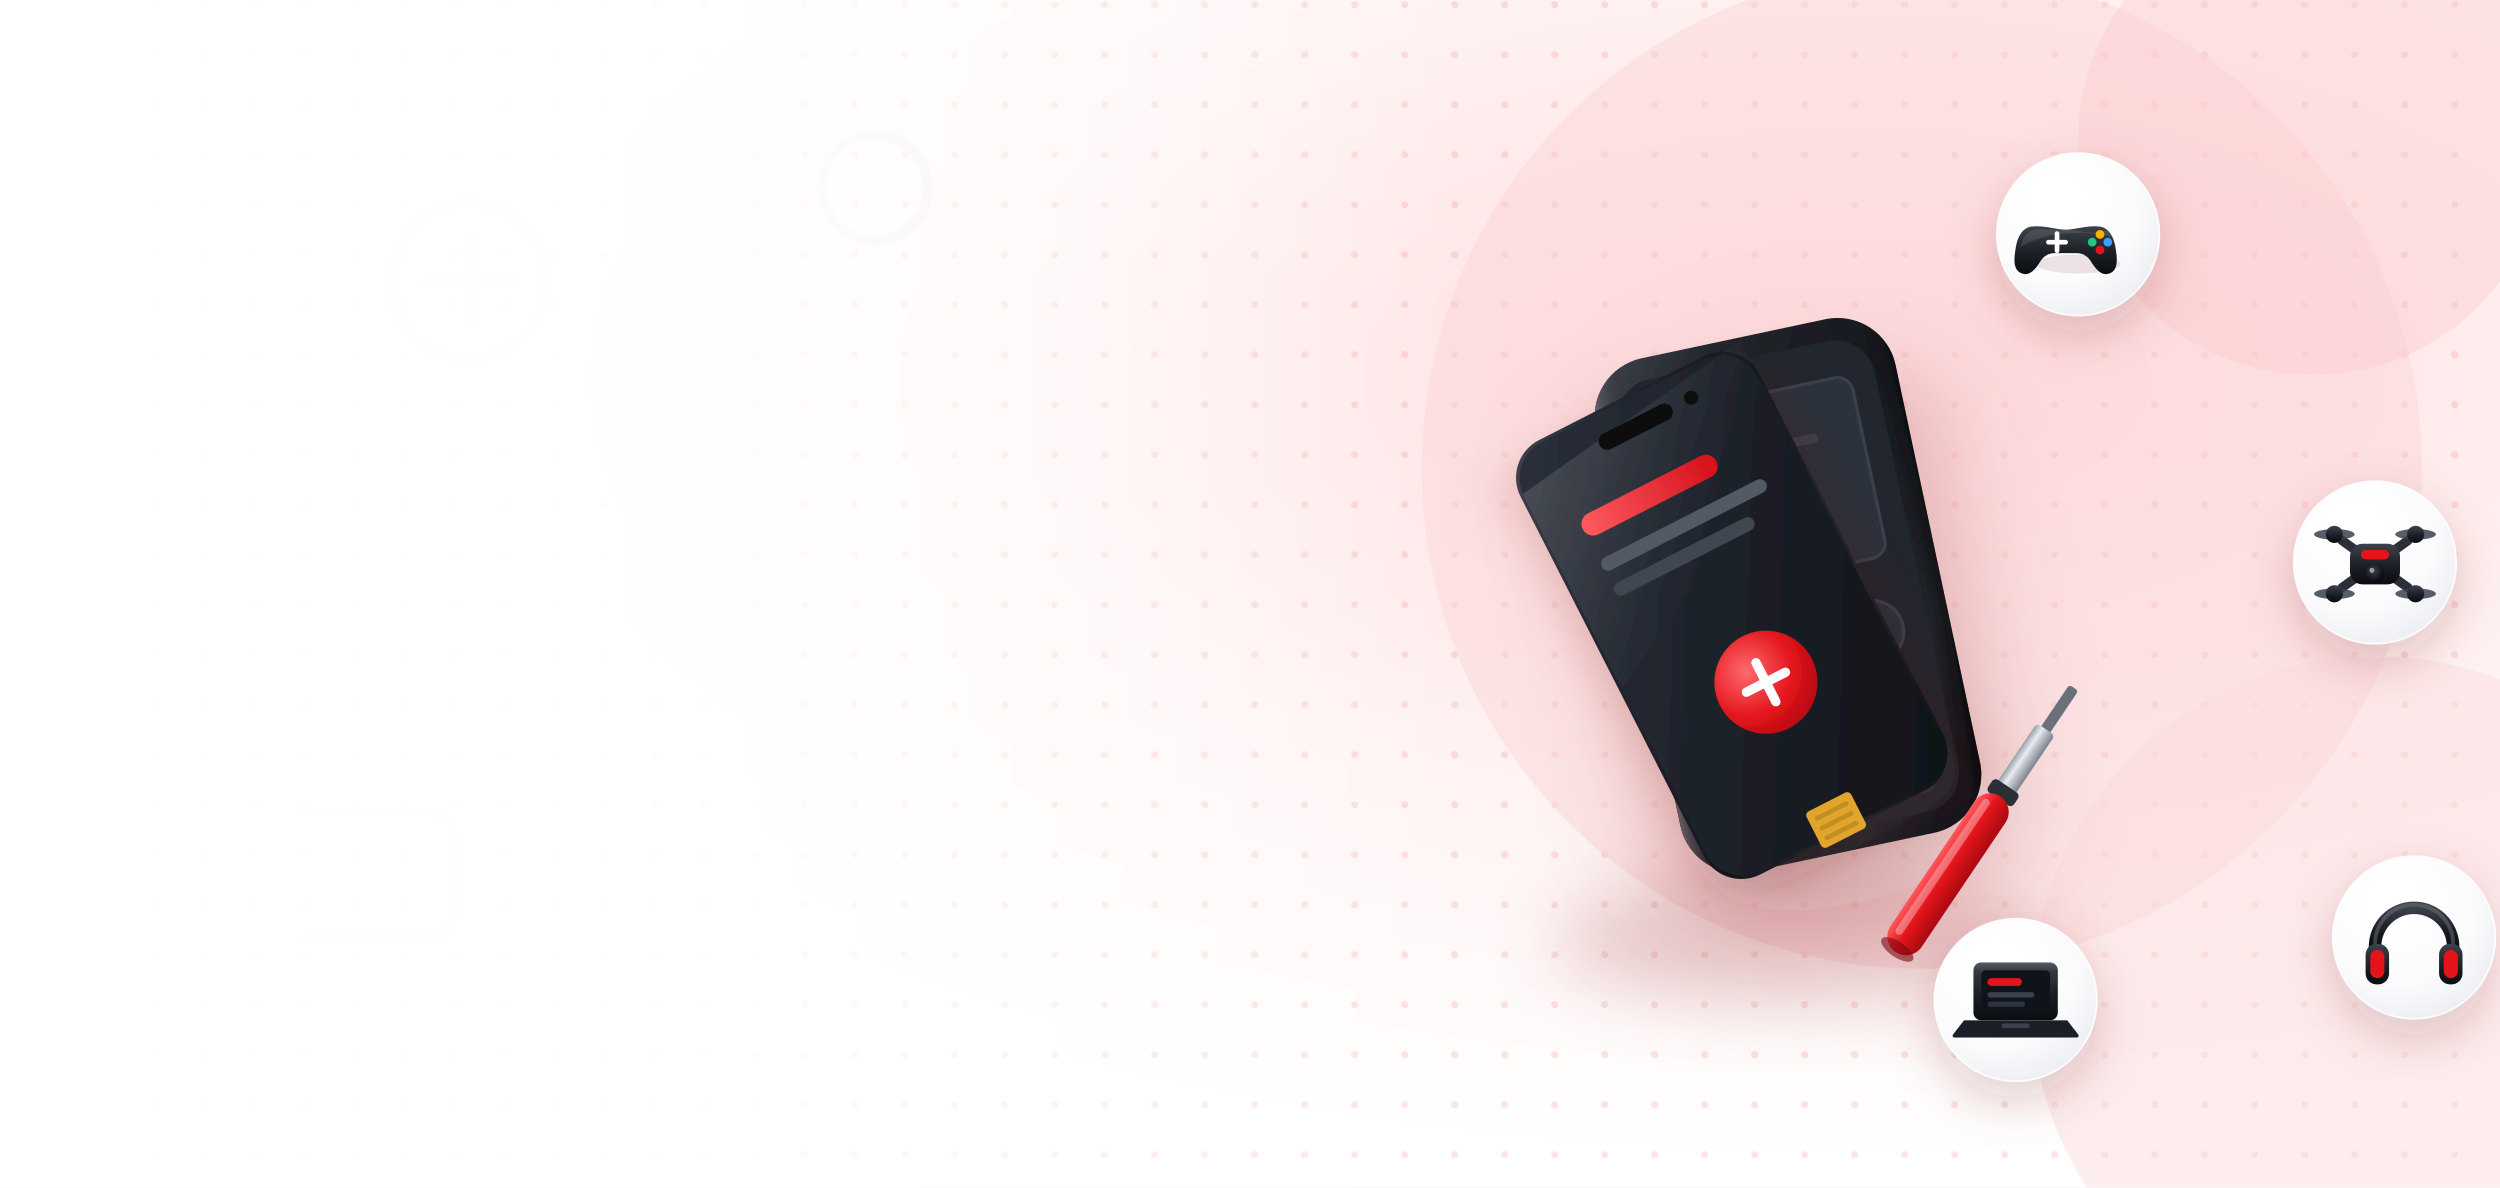
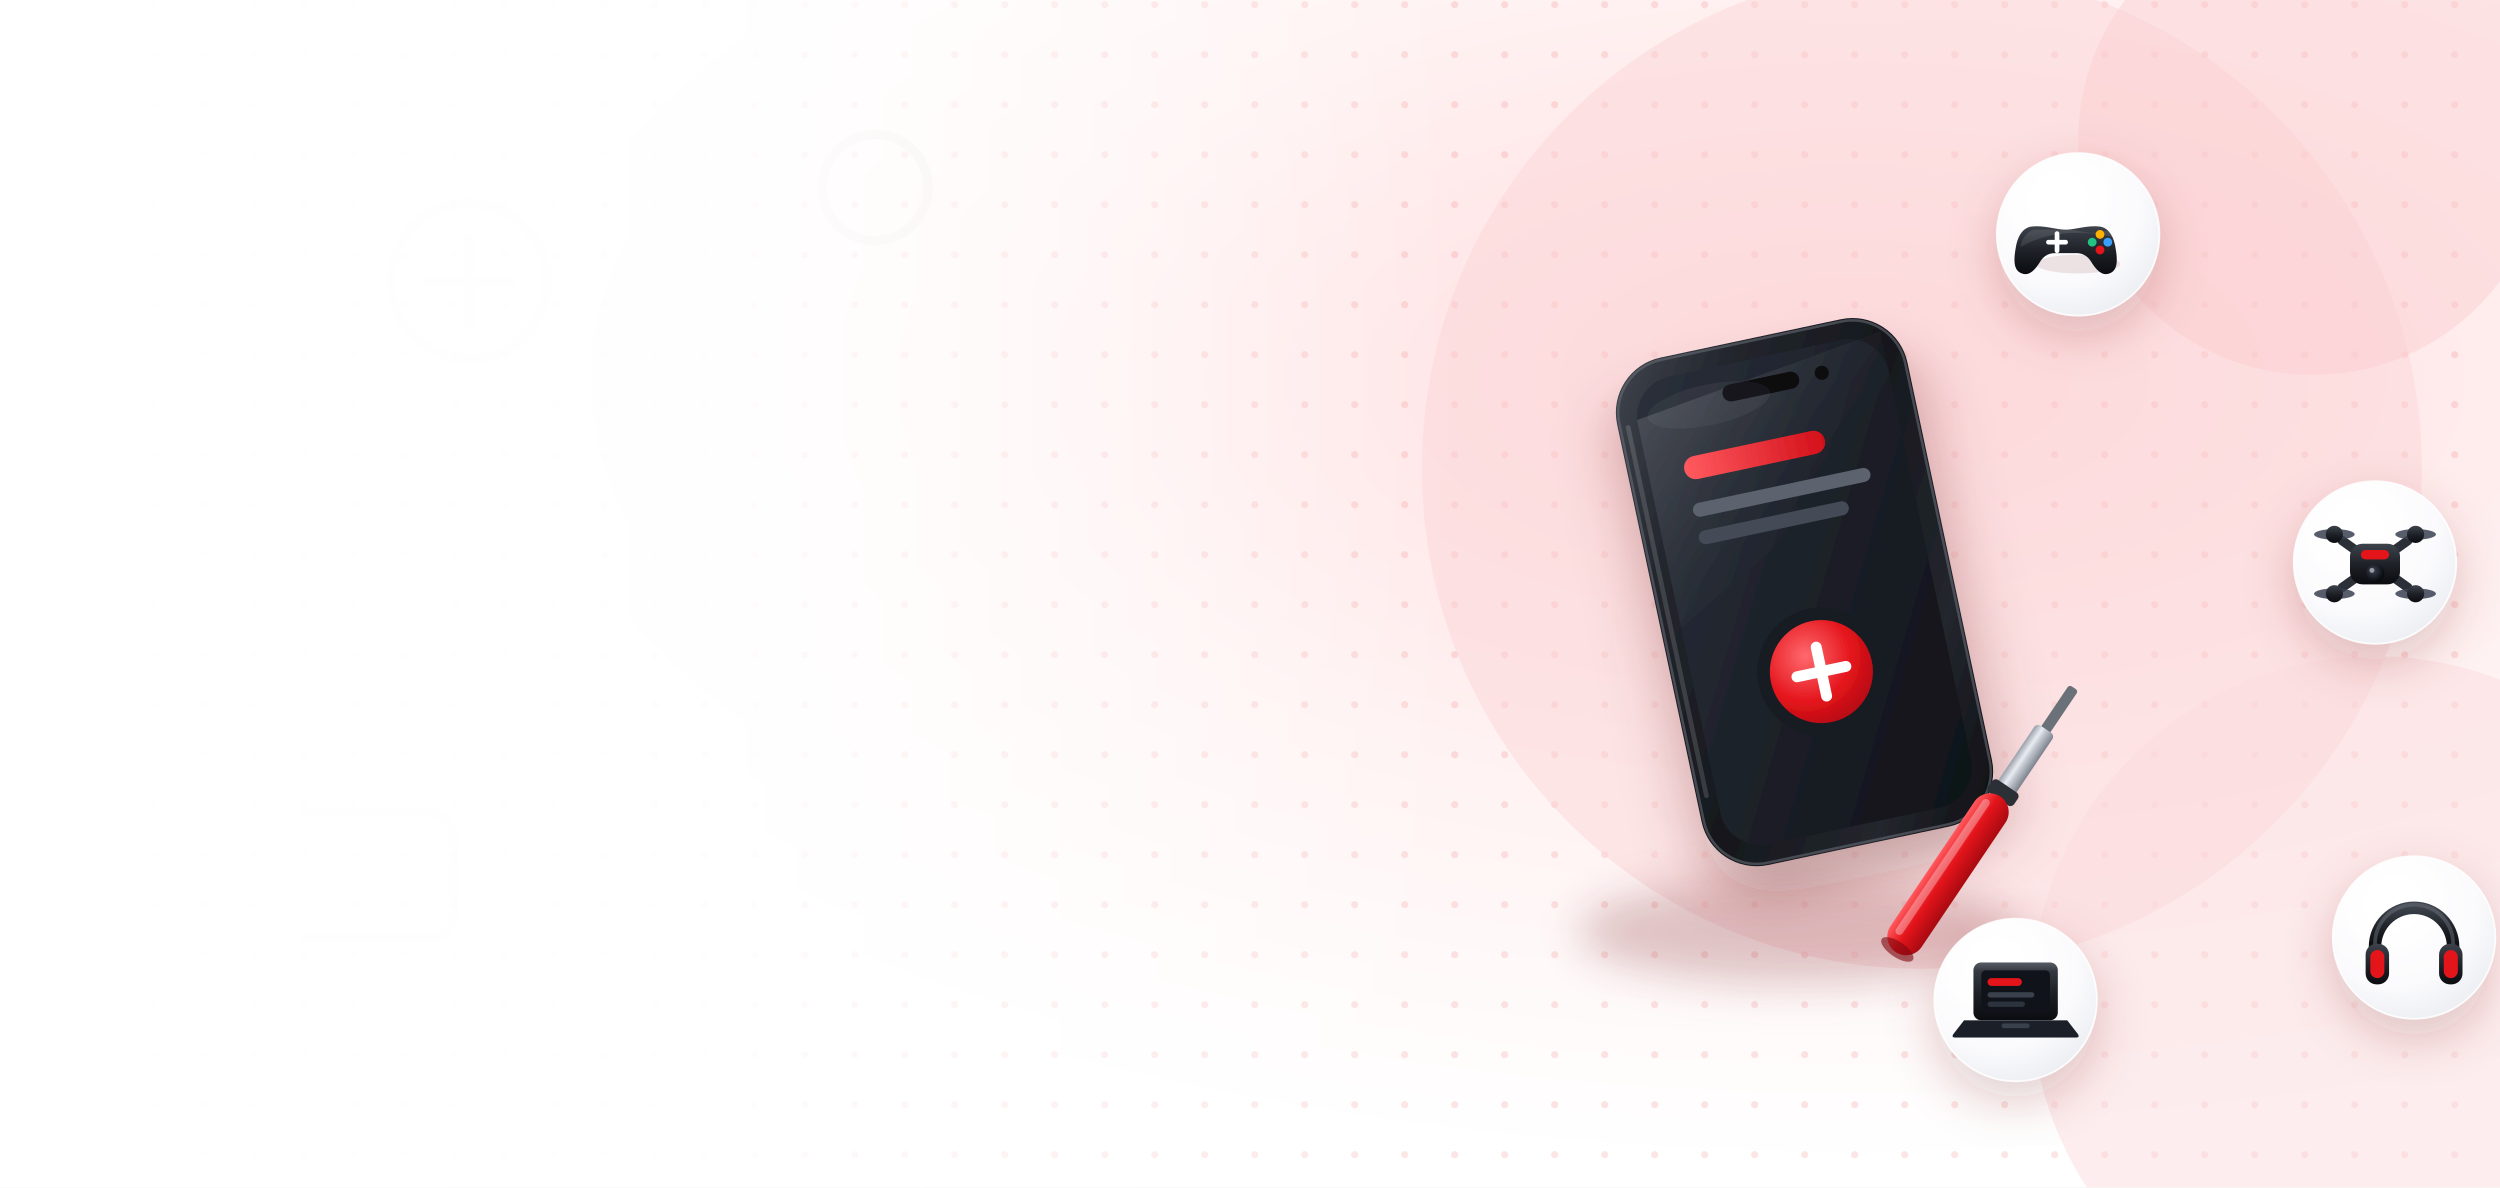
<svg xmlns="http://www.w3.org/2000/svg" viewBox="0 0 1600 760" preserveAspectRatio="xMaxYMid slice" role="img" aria-hidden="true">
  <defs>
    <radialGradient id="glow" cx="74%" cy="32%" r="66%">
      <stop offset="0%" stop-color="#ffdcde" />
      <stop offset="52%" stop-color="#fff2f2" />
      <stop offset="100%" stop-color="#ffffff" />
    </radialGradient>
    <linearGradient id="fade" x1="0" y1="0" x2="1" y2="0">
      <stop offset="0%" stop-color="#ffffff" />
      <stop offset="30%" stop-color="#ffffff" stop-opacity="0.9" />
      <stop offset="58%" stop-color="#ffffff" stop-opacity="0" />
    </linearGradient>
    <pattern id="dots" width="32" height="32" patternUnits="userSpaceOnUse">
      <circle cx="3" cy="3" r="2.3" fill="#e4141b" fill-opacity="0.11" />
    </pattern>
    <linearGradient id="frame" x1="0" y1="0" x2="1" y2="1">
      <stop offset="0%" stop-color="#41464f" />
      <stop offset="22%" stop-color="#23262d" />
      <stop offset="50%" stop-color="#15181d" />
      <stop offset="78%" stop-color="#23262d" />
      <stop offset="100%" stop-color="#0c0e12" />
    </linearGradient>
    <linearGradient id="frameEdge" x1="0" y1="0" x2="1" y2="0">
      <stop offset="0%" stop-color="#6b7079" stop-opacity="0.9" />
      <stop offset="12%" stop-color="#2a2e36" stop-opacity="0" />
      <stop offset="88%" stop-color="#2a2e36" stop-opacity="0" />
      <stop offset="100%" stop-color="#000" stop-opacity="0.5" />
    </linearGradient>
    <linearGradient id="screen" x1="0" y1="0" x2="1" y2="1">
      <stop offset="0%" stop-color="#2b303b" />
      <stop offset="55%" stop-color="#1b1f27" />
      <stop offset="100%" stop-color="#0f1217" />
    </linearGradient>
    <linearGradient id="glare" x1="0" y1="0" x2="1" y2="1">
      <stop offset="0%" stop-color="#ffffff" stop-opacity="0.16" />
      <stop offset="40%" stop-color="#ffffff" stop-opacity="0.04" />
      <stop offset="60%" stop-color="#ffffff" stop-opacity="0" />
    </linearGradient>
    <linearGradient id="redbar" x1="0" y1="0" x2="1" y2="0">
      <stop offset="0%" stop-color="#ff5a5f" />
      <stop offset="100%" stop-color="#d3101a" />
    </linearGradient>
    <radialGradient id="redbtn" cx="38%" cy="32%" r="75%">
      <stop offset="0%" stop-color="#ff6a6f" />
      <stop offset="60%" stop-color="#e4141b" />
      <stop offset="100%" stop-color="#b00b12" />
    </radialGradient>
    <linearGradient id="shaft" x1="0" y1="0" x2="1" y2="0">
      <stop offset="0%" stop-color="#9aa0a9" />
      <stop offset="35%" stop-color="#e9edf2" />
      <stop offset="55%" stop-color="#c3c8d0" />
      <stop offset="100%" stop-color="#7c828c" />
    </linearGradient>
    <linearGradient id="handle" x1="0" y1="0" x2="1" y2="0">
      <stop offset="0%" stop-color="#ff5a5f" />
      <stop offset="45%" stop-color="#e4141b" />
      <stop offset="100%" stop-color="#a90a11" />
    </linearGradient>
    <linearGradient id="badge" x1="0" y1="0" x2="0" y2="1">
      <stop offset="0%" stop-color="#ffffff" />
      <stop offset="100%" stop-color="#f3f4f7" />
    </linearGradient>
    <linearGradient id="metal" x1="0" y1="0" x2="0" y2="1">
      <stop offset="0%" stop-color="#3a3f48" />
      <stop offset="100%" stop-color="#111418" />
    </linearGradient>
    <radialGradient id="coin" cx="38%" cy="30%" r="80%">
      <stop offset="0%" stop-color="#ffffff" />
      <stop offset="62%" stop-color="#fbfbfd" />
      <stop offset="100%" stop-color="#e9ebf0" />
    </radialGradient>
    <radialGradient id="coinHi" cx="36%" cy="26%" r="42%">
      <stop offset="0%" stop-color="#ffffff" stop-opacity="0.95" />
      <stop offset="100%" stop-color="#ffffff" stop-opacity="0" />
    </radialGradient>
    <linearGradient id="dev" x1="0" y1="0" x2="0" y2="1">
      <stop offset="0%" stop-color="#3d424b" />
      <stop offset="55%" stop-color="#1c1f25" />
      <stop offset="100%" stop-color="#0a0c10" />
    </linearGradient>
    <linearGradient id="devLite" x1="0" y1="0" x2="0" y2="1">
      <stop offset="0%" stop-color="#54596300" />
      <stop offset="0%" stop-color="#6a7079" stop-opacity="0.55" />
      <stop offset="40%" stop-color="#6a7079" stop-opacity="0" />
    </linearGradient>
    <radialGradient id="lens" cx="40%" cy="35%" r="70%">
      <stop offset="0%" stop-color="#3a4150" />
      <stop offset="70%" stop-color="#11141a" />
      <stop offset="100%" stop-color="#05070a" />
    </radialGradient>
    <filter id="soft" x="-40%" y="-40%" width="180%" height="180%">
      <feDropShadow dx="0" dy="12" stdDeviation="16" flood-color="#7a1f24" flood-opacity="0.22" />
    </filter>
    <filter id="dropPhone" x="-60%" y="-60%" width="220%" height="220%">
-       <feDropShadow dx="0" dy="34" stdDeviation="34" flood-color="#7a1f24" flood-opacity="0.28" />
+       <feDropShadow dx="0" dy="20" stdDeviation="18" flood-color="#5e1418" flood-opacity="0.32" />
    </filter>
    <filter id="blurShadow" x="-50%" y="-50%" width="200%" height="200%">
-       <feGaussianBlur stdDeviation="22" />
+       <feGaussianBlur stdDeviation="13" />
    </filter>
  </defs>
  <rect width="1600" height="760" fill="url(#glow)" />
  <rect width="1600" height="760" fill="url(#dots)" />
  <circle cx="1230" cy="300" r="320" fill="#fcd5d7" opacity="0.5" />
  <circle cx="1520" cy="640" r="220" fill="#fcdcde" opacity="0.5" />
  <circle cx="1480" cy="90" r="150" fill="#fbcccf" opacity="0.45" />
  <g fill="none" stroke="#111" stroke-opacity="0.05" stroke-width="6">
    <circle cx="300" cy="180" r="50" />
    <path d="M270 180h60 M300 150v60" />
    <rect x="170" y="520" width="120" height="80" rx="14" />
    <circle cx="560" cy="120" r="34" />
  </g>
-   <ellipse cx="1150" cy="602" rx="155" ry="42" fill="#9a2a2f" opacity="0.22" filter="url(#blurShadow)" />
-   <g transform="translate(-40 0) rotate(-12 1180 380)">
-     <g filter="url(#dropPhone)">
-       <rect x="1086" y="214" width="196" height="336" rx="38" fill="url(#frame)" />
-       <rect x="1086" y="214" width="196" height="336" rx="38" fill="url(#frameEdge)" />
-       <rect x="1100" y="228" width="168" height="308" rx="26" fill="#23272f" />
-       <rect x="1116" y="252" width="136" height="118" rx="10" fill="#2c313b" />
-       <rect x="1116" y="252" width="136" height="118" rx="10" fill="none" stroke="#3a414d" stroke-width="2" />
-       <rect x="1124" y="266" width="60" height="9" rx="4.5" fill="#e4141b" opacity="0.55" />
-       <rect x="1124" y="284" width="100" height="6" rx="3" fill="#3a414d" />
-       <rect x="1124" y="298" width="84" height="6" rx="3" fill="#343b45" />
-       <rect x="1116" y="384" width="92" height="64" rx="8" fill="#2c313b" />
-       <rect x="1116" y="384" width="92" height="64" rx="8" fill="none" stroke="#3a414d" stroke-width="2" />
-       <circle cx="1232" cy="416" r="20" fill="#2c313b" />
-       <circle cx="1232" cy="416" r="20" fill="none" stroke="#3a414d" stroke-width="2" />
-       <rect x="1116" y="460" width="136" height="64" rx="8" fill="#2c313b" />
-     </g>
-     <g transform="rotate(-15 1184 528)" filter="url(#soft)">
-       <rect x="1098" y="226" width="172" height="312" rx="27" fill="url(#frame)" />
-       <rect x="1100" y="228" width="168" height="308" rx="26" fill="url(#screen)" />
-       <path d="M1100 252 L1268 228 L1268 300 L1100 392 Z" fill="url(#glare)" />
-       <rect x="1158" y="241" width="52" height="11" rx="5.5" fill="#0a0c10" />
-       <circle cx="1224" cy="246" r="4.5" fill="#0a0c10" />
-       <rect x="1124" y="282" width="96" height="15" rx="7.5" fill="url(#redbar)" />
-       <rect x="1124" y="312" width="118" height="9" rx="4.5" fill="#535a66" />
-       <rect x="1124" y="330" width="100" height="9" rx="4.5" fill="#3f4651" />
-       <circle cx="1184" cy="430" r="33" fill="url(#redbtn)" />
-       <path d="M1184 416v28 M1170 430h28" stroke="#fff" stroke-width="6" stroke-linecap="round" />
-     </g>
-     <g transform="rotate(-15 1184 528)">
-       <rect x="1168" y="516" width="32" height="26" rx="3" fill="#e0a52a" />
-       <rect x="1172" y="521" width="24" height="3" rx="1.5" fill="#c08f1f" />
-       <rect x="1172" y="528" width="24" height="3" rx="1.5" fill="#c08f1f" />
-       <rect x="1172" y="535" width="24" height="3" rx="1.5" fill="#c08f1f" />
-     </g>
+   <ellipse cx="1150" cy="596" rx="140" ry="34" fill="#7a1f24" opacity="0.24" filter="url(#blurShadow)" />
+   <g transform="translate(-30 0) rotate(-12 1180 380)" filter="url(#dropPhone)">
+     <rect x="1090" y="214" width="190" height="332" rx="36" fill="url(#frame)" />
+     <rect x="1091.5" y="215.5" width="187" height="329" rx="34.5" fill="none" stroke="#6b7079" stroke-width="1.6" opacity="0.55" />
+     <rect x="1103" y="227" width="164" height="306" rx="26" fill="url(#screen)" />
+     <path d="M1103 250 L1267 227 L1267 296 L1103 386 Z" fill="url(#glare)" />
+     <rect x="1095" y="252" width="3" height="244" rx="1.5" fill="#ffffff" opacity="0.14" />
+     <rect x="1160" y="240" width="50" height="11" rx="5.5" fill="#0a0c10" />
+     <circle cx="1225" cy="245" r="4.5" fill="#0a0c10" />
+     <rect x="1126" y="280" width="92" height="15" rx="7.5" fill="url(#redbar)" />
+     <rect x="1126" y="310" width="116" height="9" rx="4.5" fill="#5b626e" />
+     <rect x="1126" y="328" width="98" height="9" rx="4.5" fill="#444b56" />
+     <circle cx="1185" cy="432" r="41" fill="#161b22" />
+     <circle cx="1185" cy="432" r="33" fill="url(#redbtn)" />
+     <path d="M1185 416v32 M1169 432h32" stroke="#fff" stroke-width="7" stroke-linecap="round" />
+     <ellipse cx="1150" cy="250" rx="40" ry="13" fill="#ffffff" opacity="0.05" />
  </g>
  <g transform="translate(-8 26) rotate(34 1300 470)">
    <rect x="1294.5" y="404" width="7" height="34" rx="2" fill="#6b7178" />
    <rect x="1291" y="436" width="14" height="46" rx="3" fill="url(#shaft)" />
    <rect x="1288" y="480" width="20" height="10" rx="3" fill="#2b2f36" />
    <rect x="1286" y="488" width="24" height="120" rx="12" fill="url(#handle)" />
    <rect x="1290" y="494" width="5" height="104" rx="2.5" fill="#ffffff" opacity="0.32" />
    <ellipse cx="1298" cy="606" rx="12" ry="5" fill="#7d070d" opacity="0.6" />
  </g>
  <g transform="translate(1330 150)">
    <circle r="52" fill="url(#coin)" filter="url(#soft)" />
    <circle r="51" fill="url(#coinHi)" />
    <circle r="52" fill="none" stroke="#fff" stroke-opacity="0.85" stroke-width="1.2" />
    <g transform="translate(0 1)">
      <ellipse cx="0" cy="18" rx="27" ry="6" fill="#7a1f24" opacity="0.12" />
      <path d="M-30 -6c-6 1-9 7-10 14-1 6-2 14 4 16 5 2 9-3 12-8 2-3 5-5 9-5h14c4 0 7 2 9 5 3 5 7 10 12 8 6-2 5-10 4-16-1-7-4-13-10-14-8-1-16 2-22 2s-14-3-22-2z" fill="url(#dev)" />
      <path d="M-28 -4c-5 1-8 6-9 11 13-7 24-9 37-9s24 2 37 9c-1-5-4-10-9-11-7-1-13 2-19 2s-13-3-19-2z" fill="#ffffff" opacity="0.10" />
      <path d="M-19 4h11 M-13.5 -1.5v11" stroke="#fff" stroke-width="3" stroke-linecap="round" />
      <circle cx="14" cy="9" r="2.8" fill="#e4141b" />
      <circle cx="14" cy="-1" r="2.8" fill="#ffb100" />
      <circle cx="9" cy="4" r="2.8" fill="#23c483" />
      <circle cx="19" cy="4" r="2.8" fill="#3aa0ff" />
    </g>
  </g>
  <g transform="translate(1520 360)">
    <circle r="52" fill="url(#coin)" filter="url(#soft)" />
    <circle r="51" fill="url(#coinHi)" />
    <circle r="52" fill="none" stroke="#fff" stroke-opacity="0.85" stroke-width="1.2" />
    <g transform="translate(0 1)">
      <line x1="-21" y1="-15" x2="21" y2="15" stroke="#2b2f37" stroke-width="6" stroke-linecap="round" />
      <line x1="21" y1="-15" x2="-21" y2="15" stroke="#2b2f37" stroke-width="6" stroke-linecap="round" />
      <g>
        <ellipse cx="-26" cy="-19" rx="13" ry="3.4" fill="#3a4150" opacity="0.85" />
        <ellipse cx="26" cy="-19" rx="13" ry="3.4" fill="#3a4150" opacity="0.85" />
        <ellipse cx="-26" cy="19" rx="13" ry="3.4" fill="#3a4150" opacity="0.85" />
        <ellipse cx="26" cy="19" rx="13" ry="3.4" fill="#3a4150" opacity="0.85" />
      </g>
      <circle cx="-26" cy="-19" r="5.5" fill="url(#dev)" />
      <circle cx="26" cy="-19" r="5.5" fill="url(#dev)" />
      <circle cx="-26" cy="19" r="5.5" fill="url(#dev)" />
      <circle cx="26" cy="19" r="5.5" fill="url(#dev)" />
      <rect x="-16" y="-13" width="32" height="26" rx="8" fill="url(#dev)" />
      <circle cx="0" cy="6" r="6" fill="url(#lens)" />
      <circle cx="-2" cy="4" r="1.6" fill="#fff" opacity="0.5" />
      <rect x="-9" y="-9" width="18" height="6" rx="3" fill="#e4141b" />
    </g>
  </g>
  <g transform="translate(1290 640)">
    <circle r="52" fill="url(#coin)" filter="url(#soft)" />
    <circle r="51" fill="url(#coinHi)" />
    <circle r="52" fill="none" stroke="#fff" stroke-opacity="0.85" stroke-width="1.2" />
    <g transform="translate(0 -2)">
      <rect x="-27" y="-22" width="54" height="37" rx="5" fill="url(#dev)" />
      <rect x="-27" y="-22" width="54" height="14" rx="5" fill="url(#devLite)" />
      <rect x="-22" y="-17" width="44" height="27" rx="3" fill="#10131a" />
      <rect x="-18" y="-12" width="22" height="5" rx="2.5" fill="#e4141b" />
      <rect x="-18" y="-3" width="30" height="3.4" rx="1.7" fill="#3a414d" />
      <rect x="-18" y="3" width="24" height="3.4" rx="1.7" fill="#2d333d" />
      <path d="M-33 15h66l7 9q1 2-1 2h-78q-2 0-1-2z" fill="#1b1f27" />
      <rect x="-9" y="17" width="18" height="3" rx="1.5" fill="#3a414d" />
    </g>
  </g>
  <g transform="translate(1545 600)">
    <circle r="52" fill="url(#coin)" filter="url(#soft)" />
    <circle r="51" fill="url(#coinHi)" />
    <circle r="52" fill="none" stroke="#fff" stroke-opacity="0.85" stroke-width="1.2" />
    <g transform="translate(0 2)">
      <path d="M-25 4a25 25 0 0 1 50 0" fill="none" stroke="url(#dev)" stroke-width="8" stroke-linecap="round" />
      <path d="M-25 2a25 25 0 0 1 50 0" fill="none" stroke="#6a7079" stroke-width="2.4" stroke-linecap="round" opacity="0.5" />
      <rect x="-31" y="2" width="15" height="26" rx="7" fill="url(#dev)" />
      <rect x="16" y="2" width="15" height="26" rx="7" fill="url(#dev)" />
      <rect x="-28" y="6" width="9" height="18" rx="4.5" fill="#e4141b" />
      <rect x="19" y="6" width="9" height="18" rx="4.5" fill="#e4141b" />
    </g>
  </g>
  <rect width="1600" height="760" fill="url(#fade)" />
</svg>
